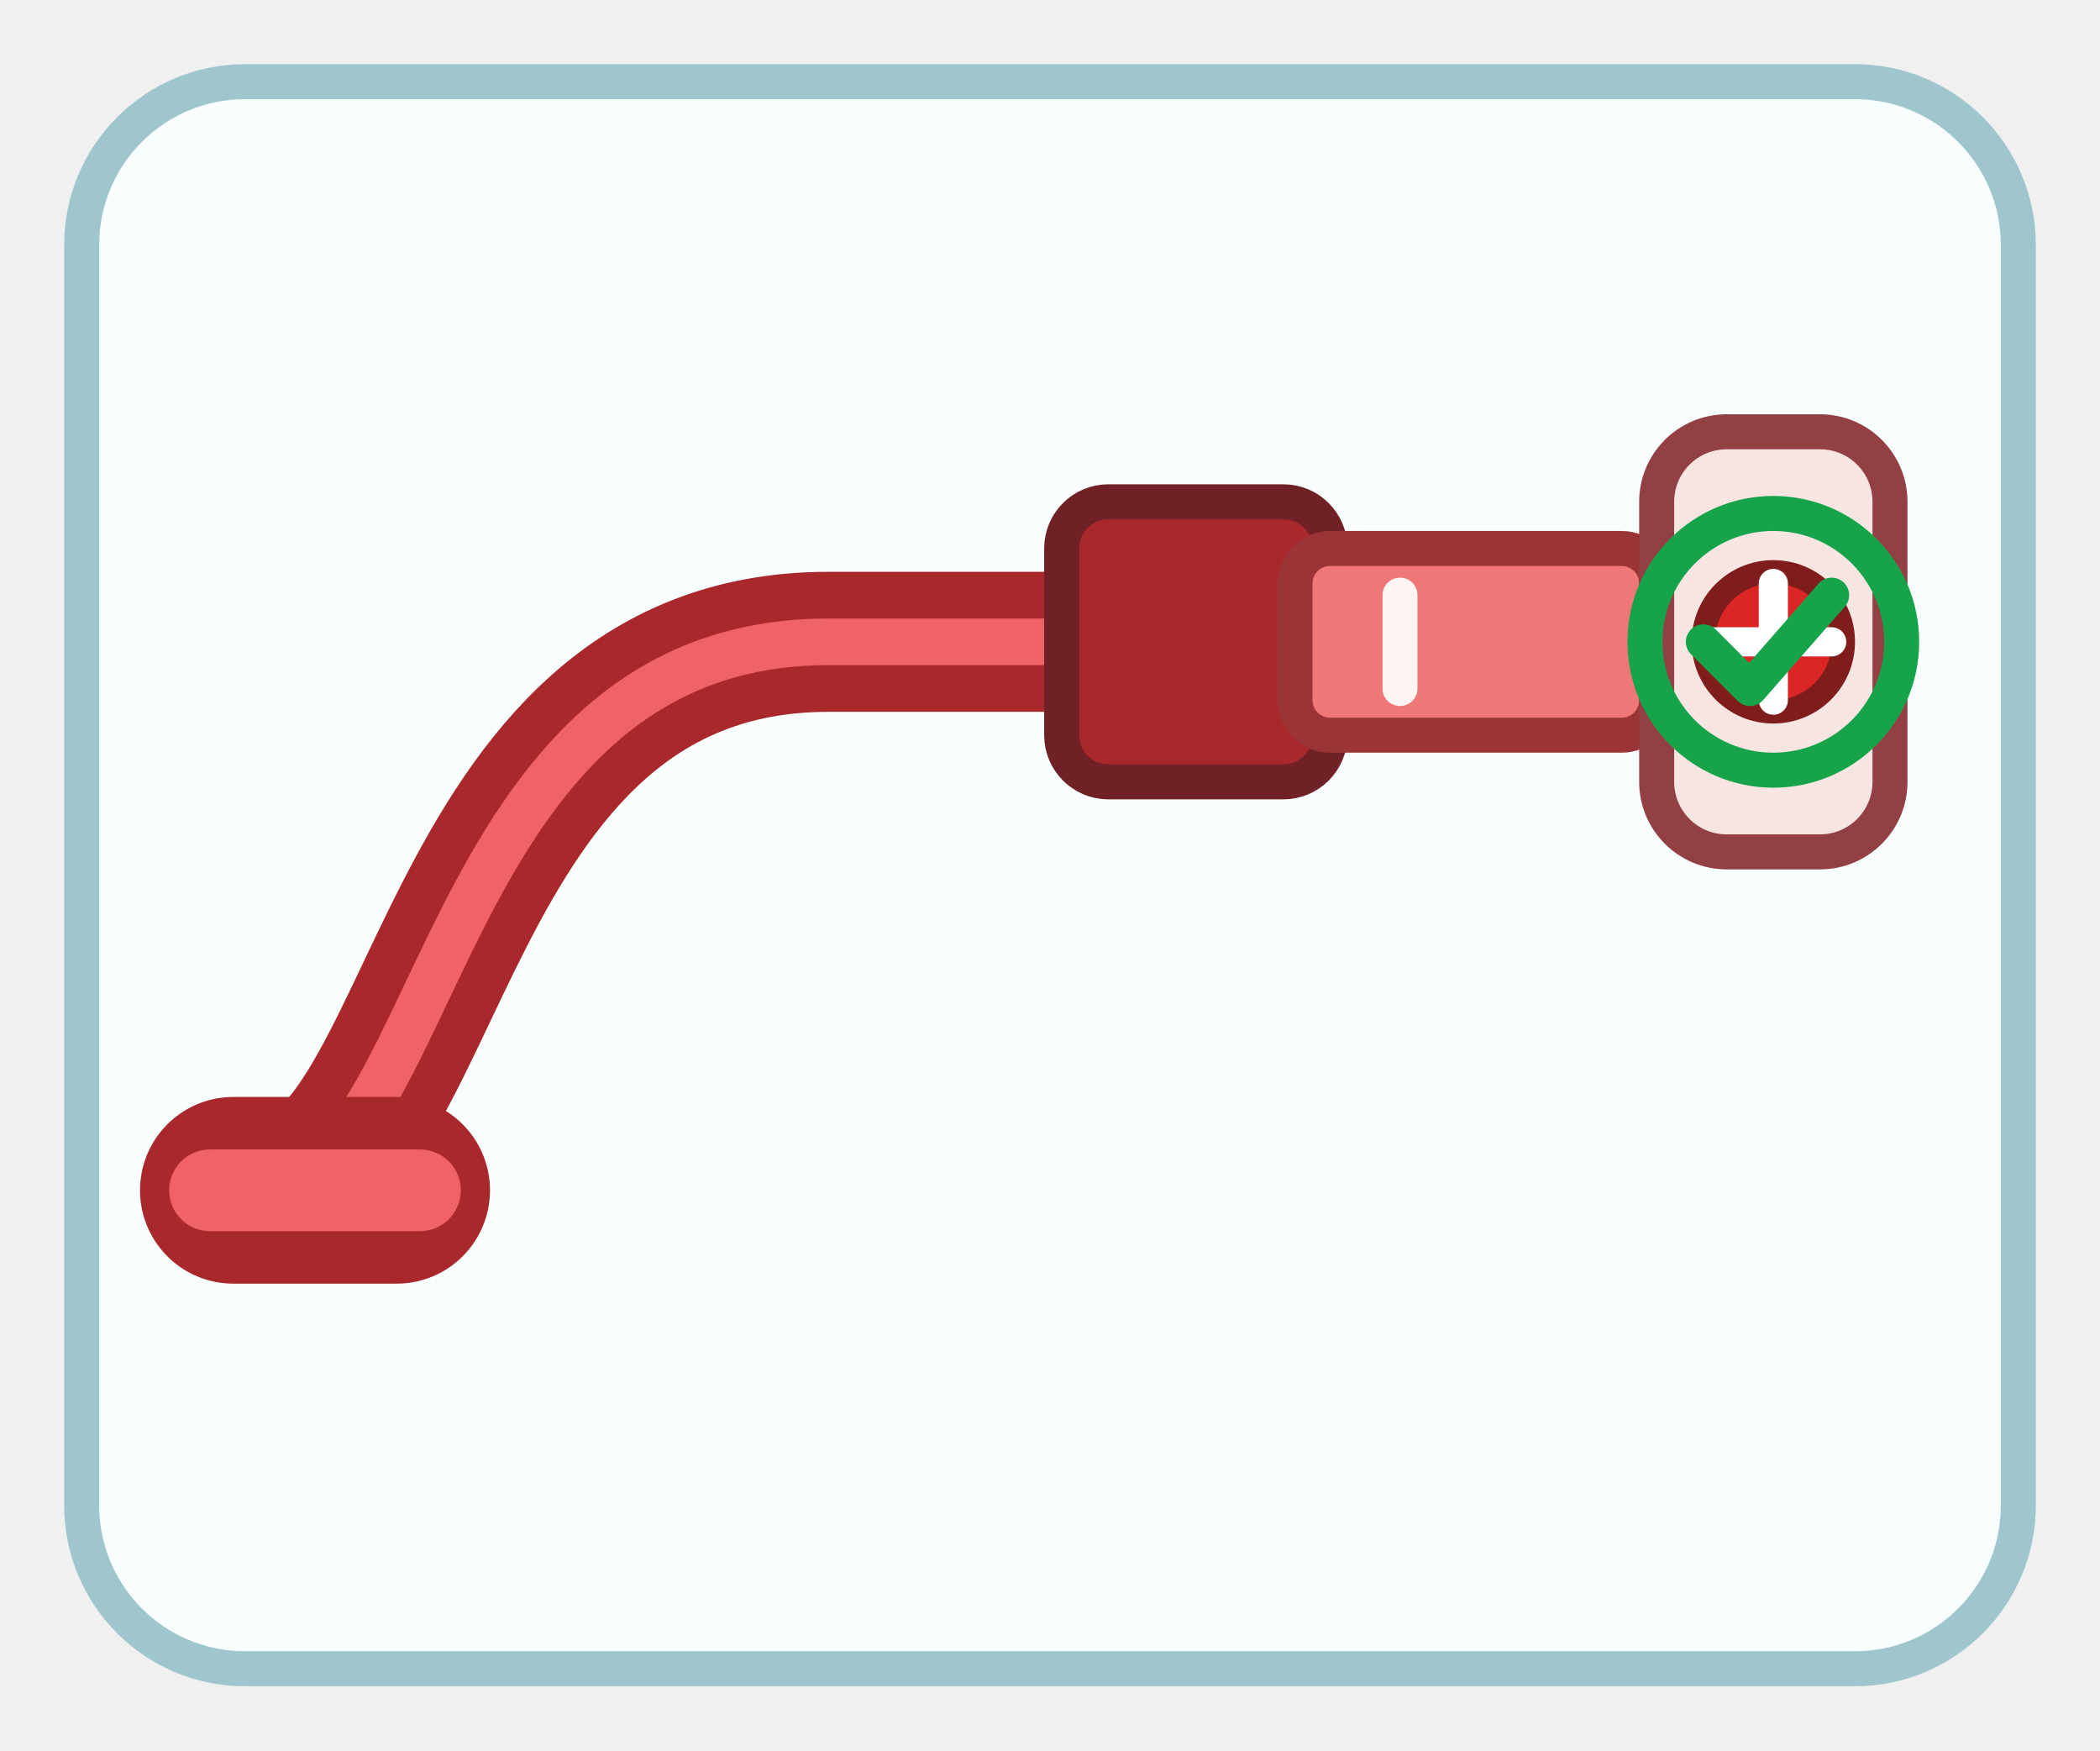
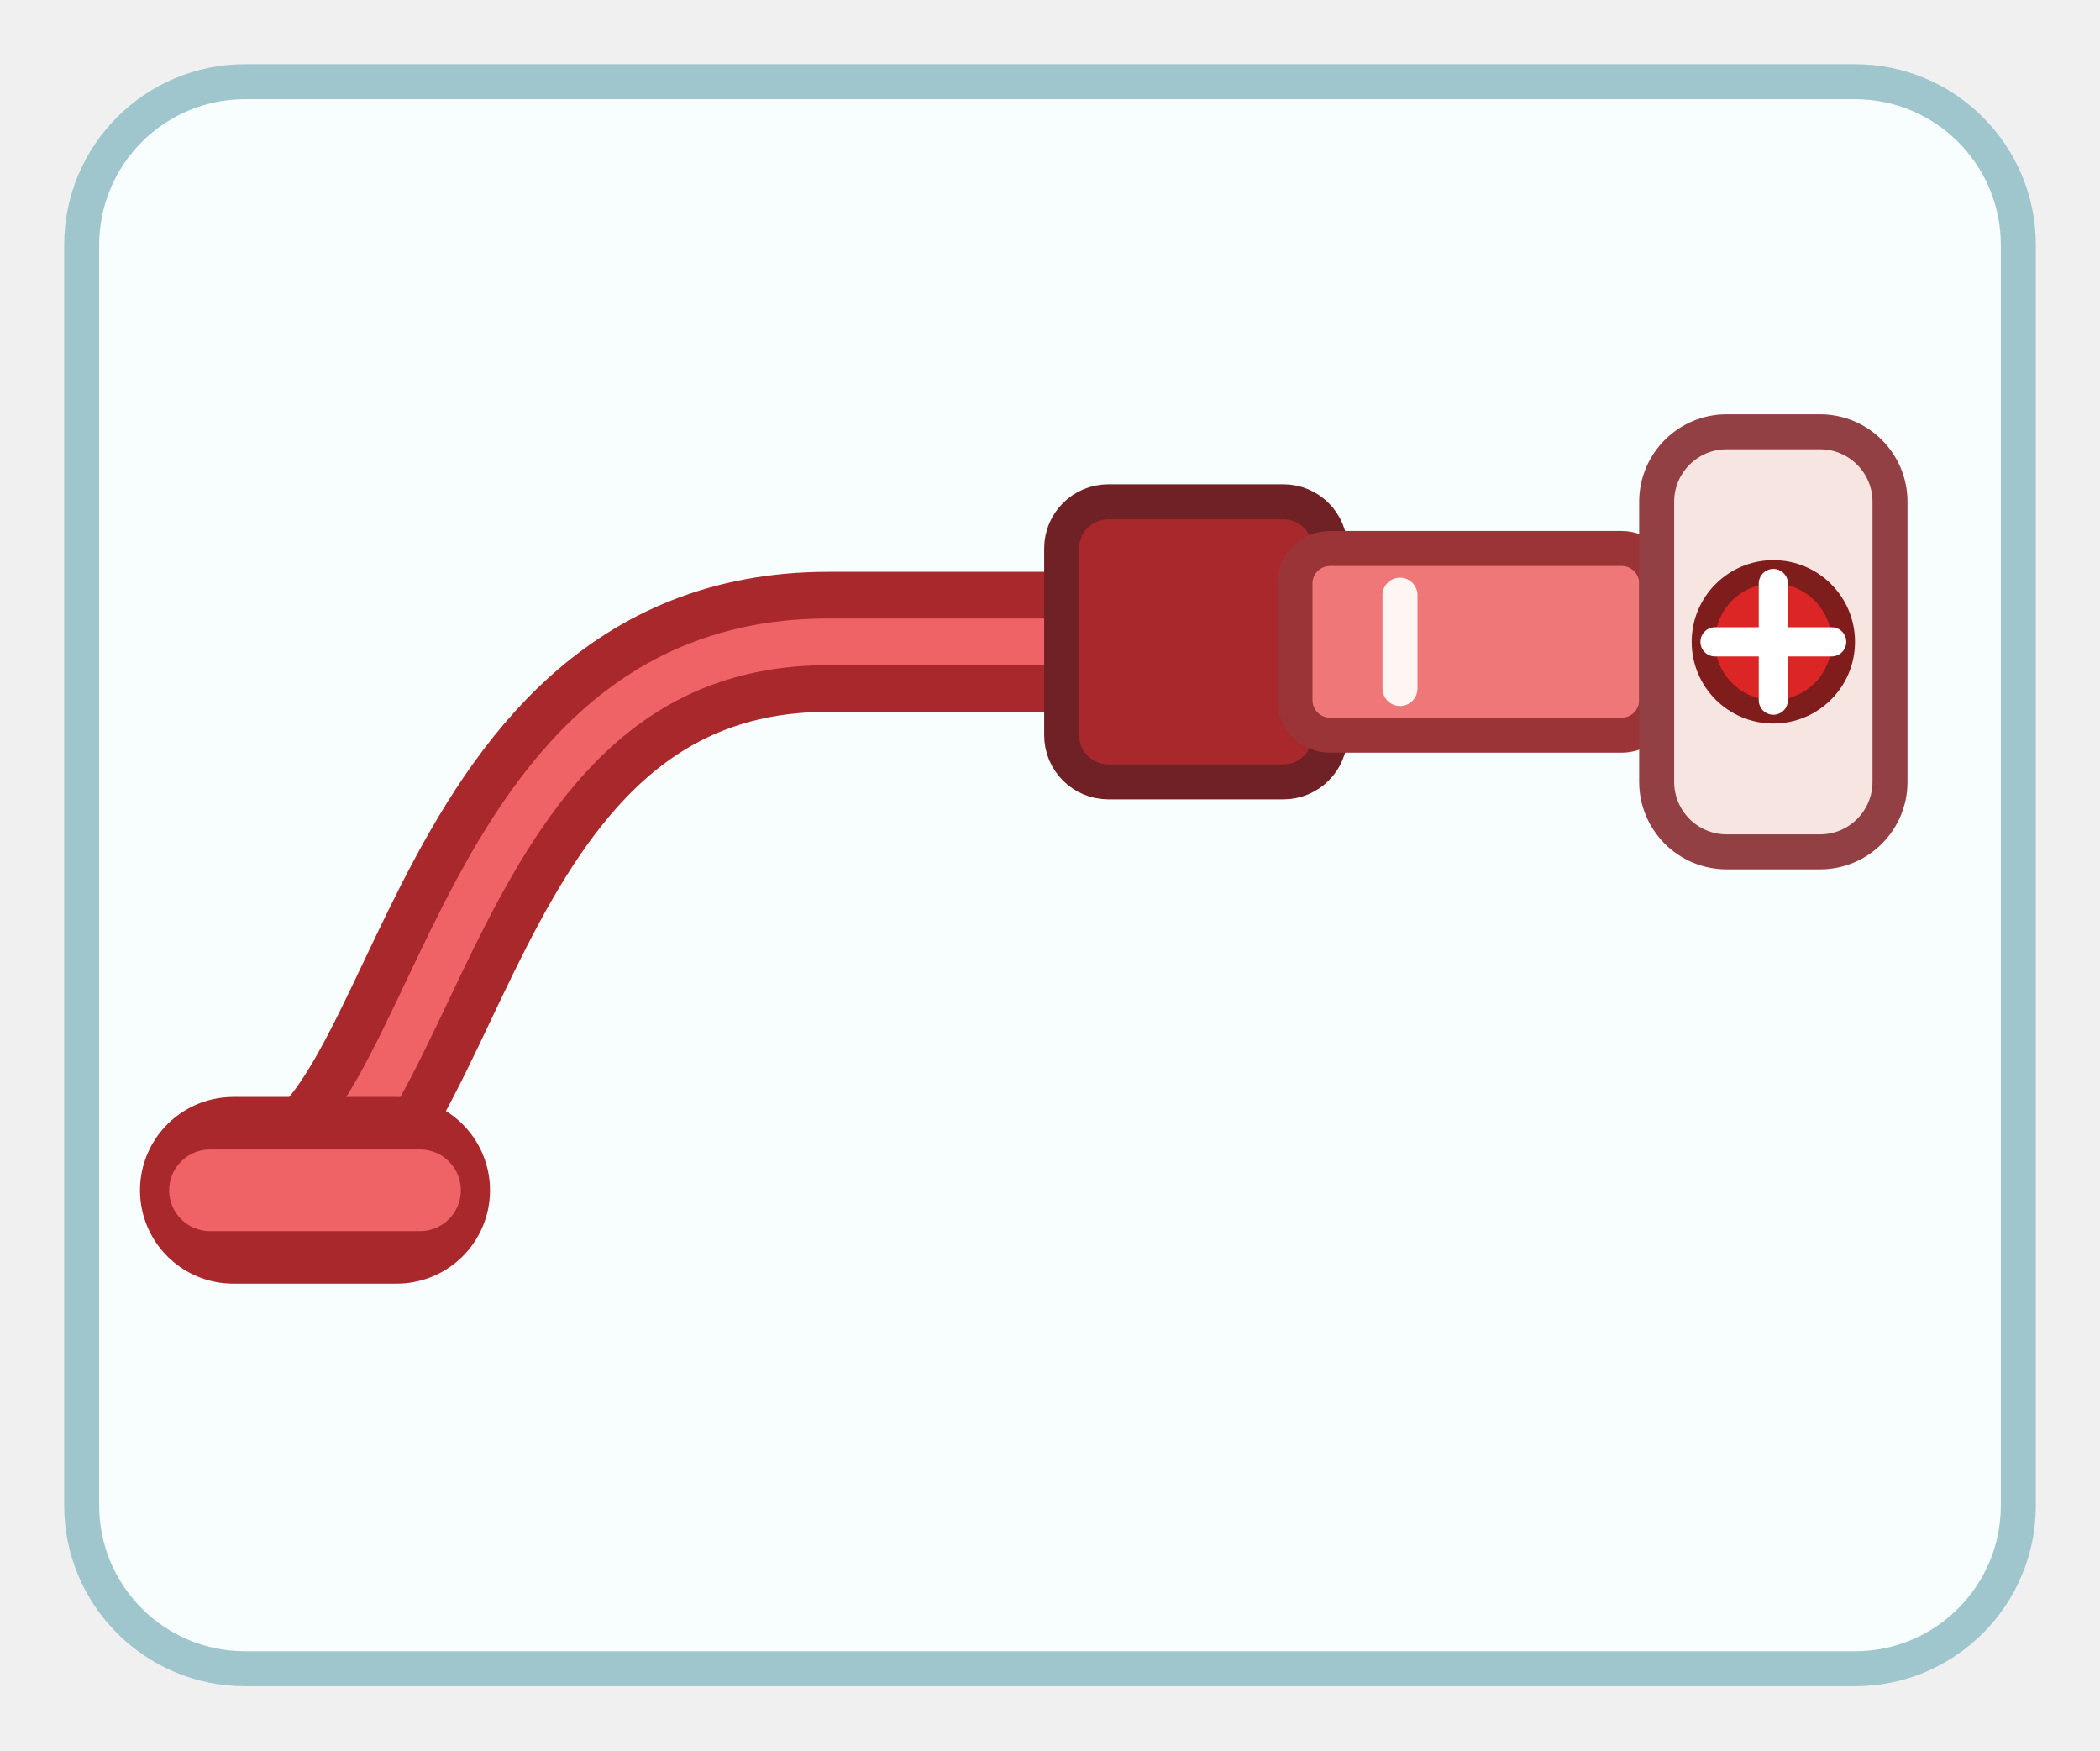
<svg xmlns="http://www.w3.org/2000/svg" viewBox="0 0 180 150">
  <rect x="7" y="7" width="166" height="136" rx="14" fill="#f8fdfe" stroke="#9fc6cd" stroke-width="3" />
  <path d="M22 102C38 102 37 55 71 55h71" fill="none" stroke="#a9282c" stroke-linecap="round" stroke-width="12" />
  <path d="M22 102C38 102 37 55 71 55h71" fill="none" stroke="#ef6265" stroke-linecap="round" stroke-width="4" />
  <rect x="91" y="43" width="23" height="24" rx="4" fill="#a9282c" stroke="#702125" stroke-width="3" />
  <rect x="111" y="47" width="31" height="16" rx="3" fill="#ef7777" stroke="#9b3436" stroke-width="3" />
  <path d="M120 51v8" stroke="#fff6f4" stroke-width="3" stroke-linecap="round" />
  <rect x="142" y="37" width="20" height="36" rx="6" fill="#f7e5e2" stroke="#934044" stroke-width="3" />
  <circle cx="152" cy="55" r="6" fill="#dc2626" stroke="#7f1d1d" stroke-width="2" />
  <path d="M152 50v10M147 55h10" stroke="#fff" stroke-width="2.5" stroke-linecap="round" />
  <path d="M20 102h14" stroke="#a9282c" stroke-linecap="round" stroke-width="16" />
  <path d="M18 102h18" stroke="#ef6265" stroke-linecap="round" stroke-width="7" />
-   <circle cx="152" cy="55" r="11" fill="none" stroke="#16a34a" stroke-width="3" />
-   <path d="m146 55 4 4 7-8" fill="none" stroke="#16a34a" stroke-linecap="round" stroke-linejoin="round" stroke-width="3" />
</svg>
